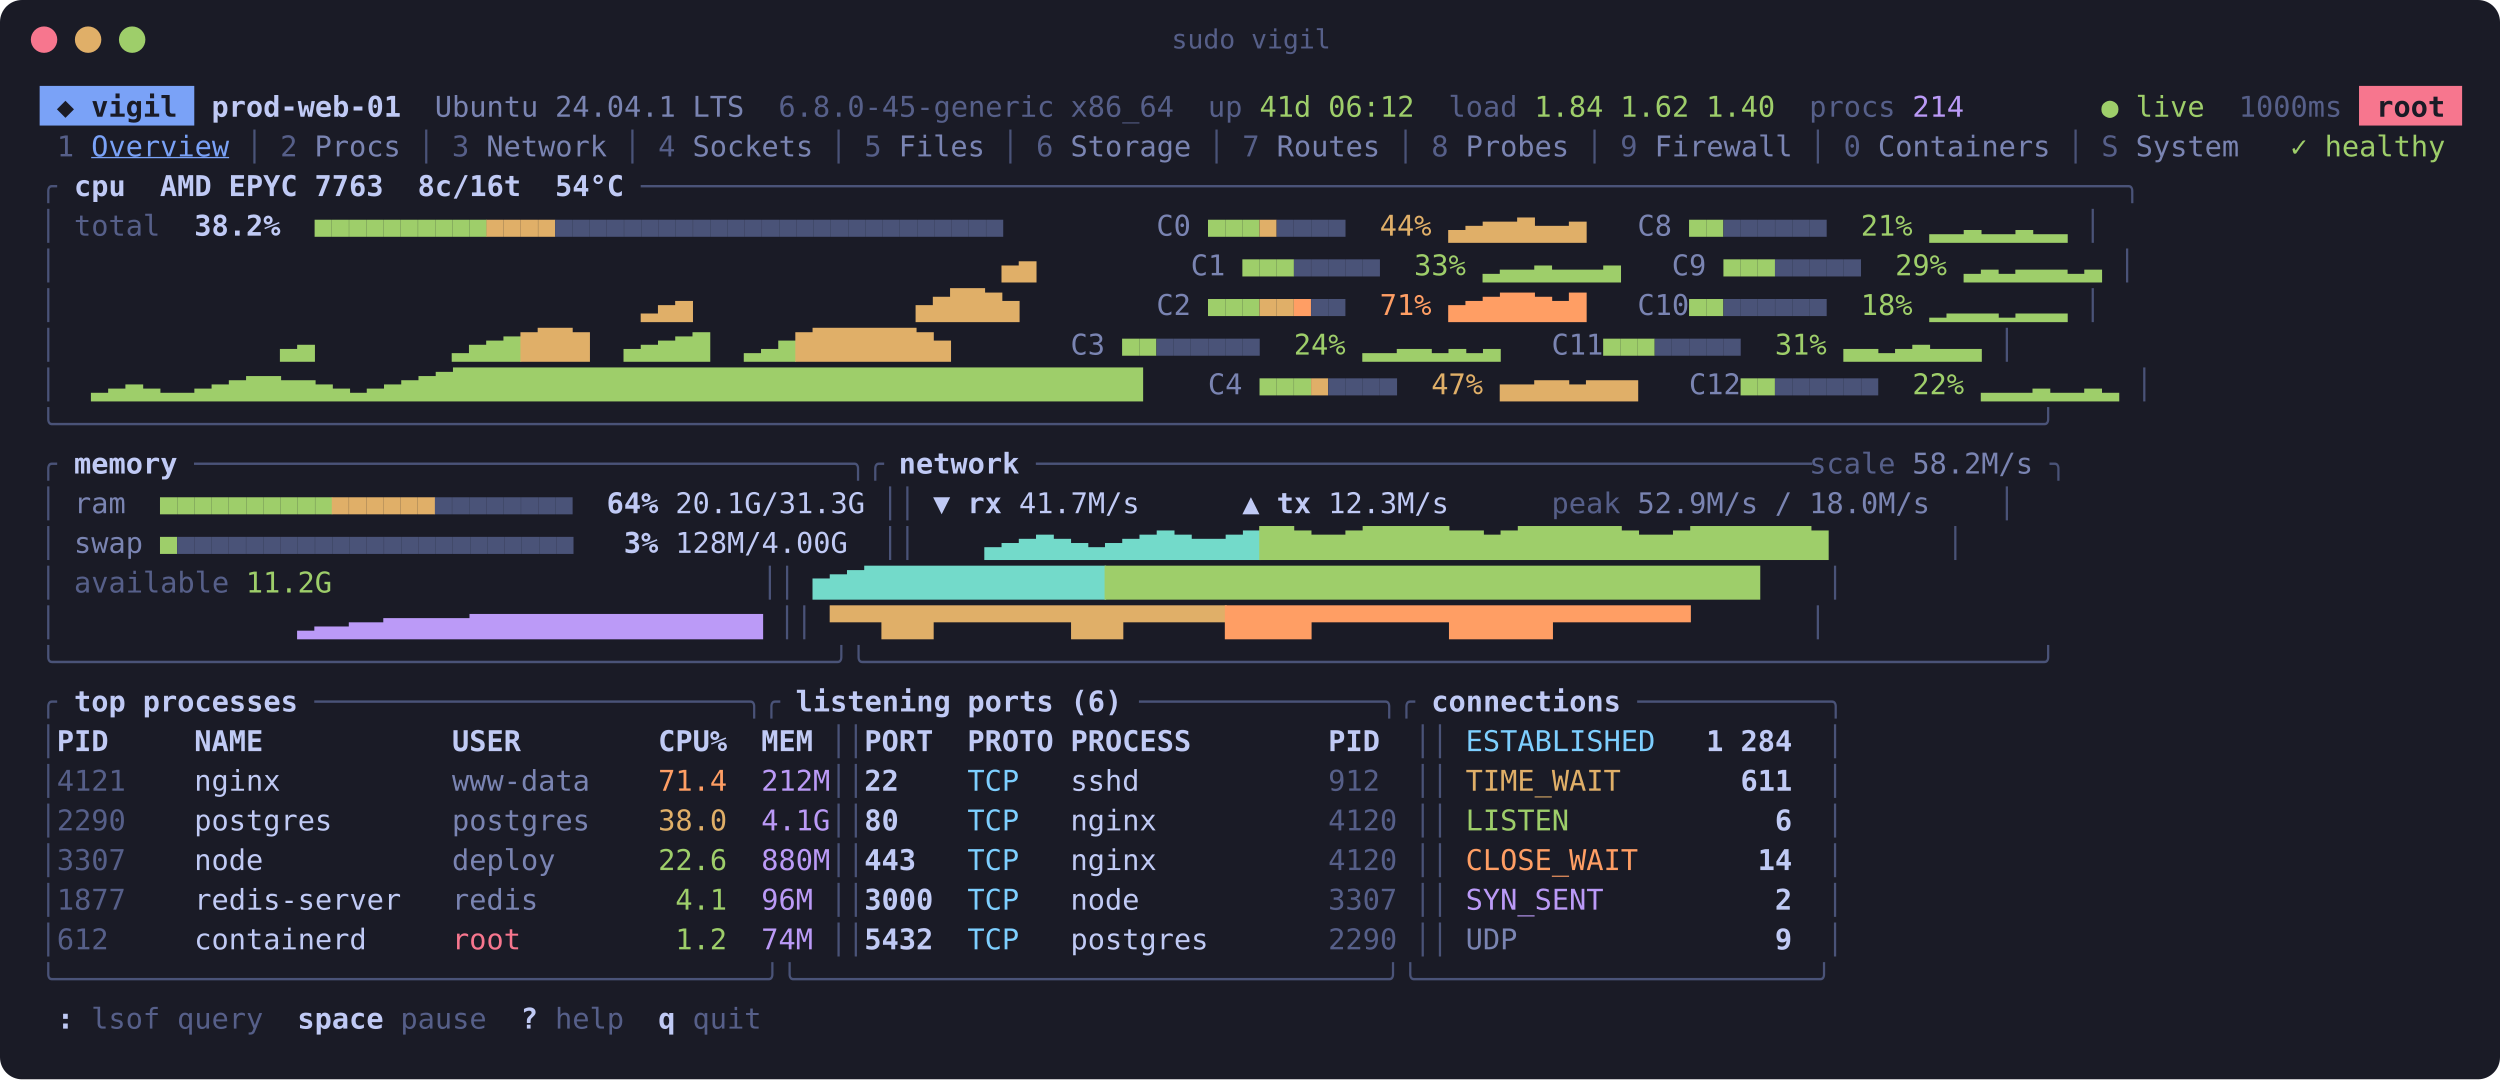
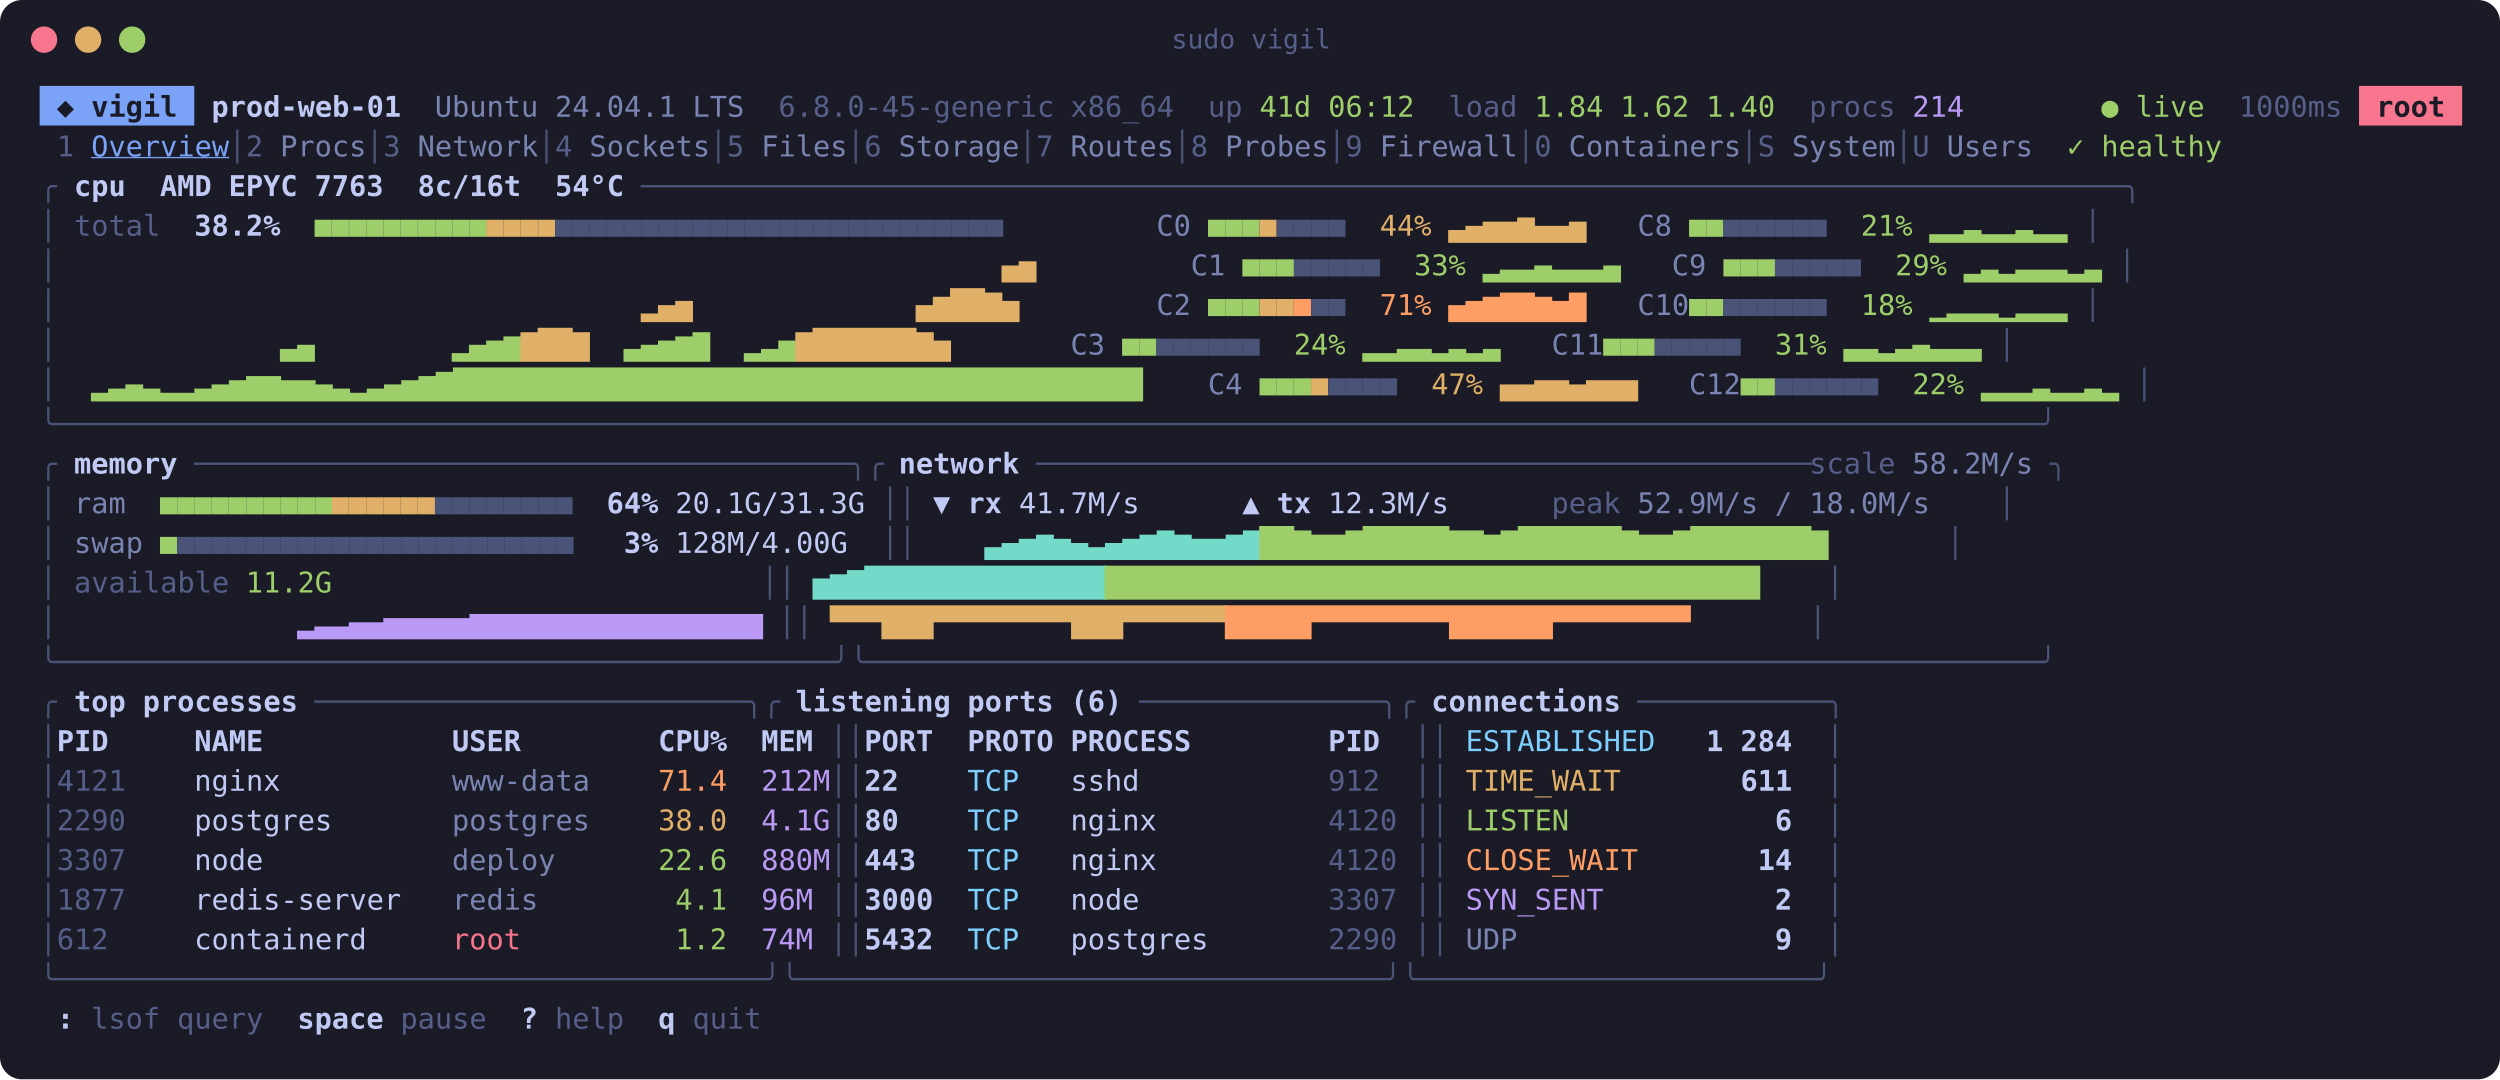
<svg xmlns="http://www.w3.org/2000/svg" width="1135" height="490" viewBox="0 0 1135 490" role="img" aria-label="sudo vigil">
  <rect width="1135" height="490" rx="10" fill="#1a1b26" />
  <circle cx="20" cy="18" r="6" fill="#f7768e" />
  <circle cx="40" cy="18" r="6" fill="#e0af68" />
  <circle cx="60" cy="18" r="6" fill="#9ece6a" />
  <text x="568" y="22" fill="#565f89" font-family="ui-monospace,Menlo,Consolas,monospace" font-size="12" text-anchor="middle">sudo vigil</text>
  <g font-family="ui-monospace,SFMono-Regular,Menlo,Consolas,DejaVu Sans Mono,monospace" font-size="13" xml:space="preserve">
    <rect x="18.0" y="39" width="70.2" height="18" fill="#7aa2f7" />
    <text x="25.8" y="53" fill="#1a1b26" textLength="7.8" lengthAdjust="spacingAndGlyphs" font-weight="700">◆</text>
    <text x="41.4" y="53" fill="#1a1b26" textLength="39.0" lengthAdjust="spacingAndGlyphs" font-weight="700">vigil</text>
    <text x="96.0" y="53" fill="#c0caf5" textLength="85.8" lengthAdjust="spacingAndGlyphs" font-weight="700">prod-web-01</text>
    <text x="197.4" y="53" fill="#7a84b2" textLength="46.8" lengthAdjust="spacingAndGlyphs">Ubuntu</text>
    <text x="252.0" y="53" fill="#7a84b2" textLength="54.6" lengthAdjust="spacingAndGlyphs">24.04.1</text>
    <text x="314.4" y="53" fill="#7a84b2" textLength="23.4" lengthAdjust="spacingAndGlyphs">LTS</text>
    <text x="353.4" y="53" fill="#565f89" textLength="124.8" lengthAdjust="spacingAndGlyphs">6.8.0-45-generic</text>
    <text x="486.0" y="53" fill="#565f89" textLength="46.8" lengthAdjust="spacingAndGlyphs">x86_64</text>
    <text x="548.4" y="53" fill="#565f89" textLength="15.6" lengthAdjust="spacingAndGlyphs">up</text>
    <text x="571.8" y="53" fill="#9ece6a" textLength="23.4" lengthAdjust="spacingAndGlyphs">41d</text>
    <text x="603.0" y="53" fill="#9ece6a" textLength="39.0" lengthAdjust="spacingAndGlyphs">06:12</text>
    <text x="657.6" y="53" fill="#565f89" textLength="31.2" lengthAdjust="spacingAndGlyphs">load</text>
    <text x="696.6" y="53" fill="#9ece6a" textLength="31.2" lengthAdjust="spacingAndGlyphs">1.84</text>
    <text x="735.6" y="53" fill="#9ece6a" textLength="31.2" lengthAdjust="spacingAndGlyphs">1.62</text>
    <text x="774.6" y="53" fill="#9ece6a" textLength="31.2" lengthAdjust="spacingAndGlyphs">1.40</text>
    <text x="821.4" y="53" fill="#565f89" textLength="39.0" lengthAdjust="spacingAndGlyphs">procs</text>
    <text x="868.2" y="53" fill="#bb9af7" textLength="23.4" lengthAdjust="spacingAndGlyphs">214</text>
    <text x="954.0" y="53" fill="#9ece6a" textLength="7.8" lengthAdjust="spacingAndGlyphs">●</text>
    <text x="969.6" y="53" fill="#9ece6a" textLength="31.2" lengthAdjust="spacingAndGlyphs">live</text>
    <text x="1016.4" y="53" fill="#565f89" textLength="46.8" lengthAdjust="spacingAndGlyphs">1000ms</text>
    <rect x="1071.0" y="39" width="46.8" height="18" fill="#f7768e" />
    <text x="1078.8" y="53" fill="#1a1b26" textLength="31.2" lengthAdjust="spacingAndGlyphs" font-weight="700">root</text>
    <text x="25.8" y="71" fill="#565f89" textLength="7.8" lengthAdjust="spacingAndGlyphs">1</text>
    <text x="41.4" y="71" fill="#7aa2f7" textLength="62.4" lengthAdjust="spacingAndGlyphs" text-decoration="underline">Overview</text>
-     <text x="111.6" y="71" fill="#4a5378" textLength="7.8" lengthAdjust="spacingAndGlyphs">│</text>
-     <text x="127.2" y="71" fill="#565f89" textLength="7.8" lengthAdjust="spacingAndGlyphs">2</text>
-     <text x="142.8" y="71" fill="#7a84b2" textLength="39.0" lengthAdjust="spacingAndGlyphs">Procs</text>
-     <text x="189.6" y="71" fill="#4a5378" textLength="7.8" lengthAdjust="spacingAndGlyphs">│</text>
-     <text x="205.2" y="71" fill="#565f89" textLength="7.8" lengthAdjust="spacingAndGlyphs">3</text>
-     <text x="220.8" y="71" fill="#7a84b2" textLength="54.6" lengthAdjust="spacingAndGlyphs">Network</text>
-     <text x="283.2" y="71" fill="#4a5378" textLength="7.8" lengthAdjust="spacingAndGlyphs">│</text>
-     <text x="298.8" y="71" fill="#565f89" textLength="7.8" lengthAdjust="spacingAndGlyphs">4</text>
-     <text x="314.4" y="71" fill="#7a84b2" textLength="54.6" lengthAdjust="spacingAndGlyphs">Sockets</text>
-     <text x="376.8" y="71" fill="#4a5378" textLength="7.8" lengthAdjust="spacingAndGlyphs">│</text>
-     <text x="392.4" y="71" fill="#565f89" textLength="7.8" lengthAdjust="spacingAndGlyphs">5</text>
-     <text x="408.0" y="71" fill="#7a84b2" textLength="39.0" lengthAdjust="spacingAndGlyphs">Files</text>
-     <text x="454.8" y="71" fill="#4a5378" textLength="7.8" lengthAdjust="spacingAndGlyphs">│</text>
-     <text x="470.4" y="71" fill="#565f89" textLength="7.8" lengthAdjust="spacingAndGlyphs">6</text>
-     <text x="486.0" y="71" fill="#7a84b2" textLength="54.6" lengthAdjust="spacingAndGlyphs">Storage</text>
-     <text x="548.4" y="71" fill="#4a5378" textLength="7.8" lengthAdjust="spacingAndGlyphs">│</text>
-     <text x="564.0" y="71" fill="#565f89" textLength="7.8" lengthAdjust="spacingAndGlyphs">7</text>
-     <text x="579.6" y="71" fill="#7a84b2" textLength="46.8" lengthAdjust="spacingAndGlyphs">Routes</text>
-     <text x="634.2" y="71" fill="#4a5378" textLength="7.8" lengthAdjust="spacingAndGlyphs">│</text>
-     <text x="649.8" y="71" fill="#565f89" textLength="7.8" lengthAdjust="spacingAndGlyphs">8</text>
-     <text x="665.4" y="71" fill="#7a84b2" textLength="46.8" lengthAdjust="spacingAndGlyphs">Probes</text>
-     <text x="720.0" y="71" fill="#4a5378" textLength="7.8" lengthAdjust="spacingAndGlyphs">│</text>
-     <text x="735.6" y="71" fill="#565f89" textLength="7.8" lengthAdjust="spacingAndGlyphs">9</text>
-     <text x="751.2" y="71" fill="#7a84b2" textLength="62.4" lengthAdjust="spacingAndGlyphs">Firewall</text>
-     <text x="821.4" y="71" fill="#4a5378" textLength="7.8" lengthAdjust="spacingAndGlyphs">│</text>
-     <text x="837.0" y="71" fill="#565f89" textLength="7.8" lengthAdjust="spacingAndGlyphs">0</text>
-     <text x="852.6" y="71" fill="#7a84b2" textLength="78.0" lengthAdjust="spacingAndGlyphs">Containers</text>
-     <text x="938.4" y="71" fill="#4a5378" textLength="7.8" lengthAdjust="spacingAndGlyphs">│</text>
-     <text x="954.0" y="71" fill="#565f89" textLength="7.8" lengthAdjust="spacingAndGlyphs">S</text>
-     <text x="969.6" y="71" fill="#7a84b2" textLength="46.8" lengthAdjust="spacingAndGlyphs">System</text>
-     <text x="1039.8" y="71" fill="#9ece6a" textLength="7.8" lengthAdjust="spacingAndGlyphs">✓</text>
-     <text x="1055.4" y="71" fill="#9ece6a" textLength="54.6" lengthAdjust="spacingAndGlyphs">healthy</text>
+     <text x="103.8" y="71" fill="#4a5378" textLength="7.8" lengthAdjust="spacingAndGlyphs">│</text>
+     <text x="111.6" y="71" fill="#565f89" textLength="7.8" lengthAdjust="spacingAndGlyphs">2</text>
+     <text x="127.2" y="71" fill="#7a84b2" textLength="39.0" lengthAdjust="spacingAndGlyphs">Procs</text>
+     <text x="166.2" y="71" fill="#4a5378" textLength="7.8" lengthAdjust="spacingAndGlyphs">│</text>
+     <text x="174.0" y="71" fill="#565f89" textLength="7.8" lengthAdjust="spacingAndGlyphs">3</text>
+     <text x="189.6" y="71" fill="#7a84b2" textLength="54.6" lengthAdjust="spacingAndGlyphs">Network</text>
+     <text x="244.2" y="71" fill="#4a5378" textLength="7.8" lengthAdjust="spacingAndGlyphs">│</text>
+     <text x="252.0" y="71" fill="#565f89" textLength="7.8" lengthAdjust="spacingAndGlyphs">4</text>
+     <text x="267.6" y="71" fill="#7a84b2" textLength="54.6" lengthAdjust="spacingAndGlyphs">Sockets</text>
+     <text x="322.2" y="71" fill="#4a5378" textLength="7.8" lengthAdjust="spacingAndGlyphs">│</text>
+     <text x="330.0" y="71" fill="#565f89" textLength="7.8" lengthAdjust="spacingAndGlyphs">5</text>
+     <text x="345.6" y="71" fill="#7a84b2" textLength="39.0" lengthAdjust="spacingAndGlyphs">Files</text>
+     <text x="384.6" y="71" fill="#4a5378" textLength="7.8" lengthAdjust="spacingAndGlyphs">│</text>
+     <text x="392.4" y="71" fill="#565f89" textLength="7.8" lengthAdjust="spacingAndGlyphs">6</text>
+     <text x="408.0" y="71" fill="#7a84b2" textLength="54.6" lengthAdjust="spacingAndGlyphs">Storage</text>
+     <text x="462.6" y="71" fill="#4a5378" textLength="7.8" lengthAdjust="spacingAndGlyphs">│</text>
+     <text x="470.4" y="71" fill="#565f89" textLength="7.8" lengthAdjust="spacingAndGlyphs">7</text>
+     <text x="486.0" y="71" fill="#7a84b2" textLength="46.8" lengthAdjust="spacingAndGlyphs">Routes</text>
+     <text x="532.8" y="71" fill="#4a5378" textLength="7.8" lengthAdjust="spacingAndGlyphs">│</text>
+     <text x="540.6" y="71" fill="#565f89" textLength="7.8" lengthAdjust="spacingAndGlyphs">8</text>
+     <text x="556.2" y="71" fill="#7a84b2" textLength="46.8" lengthAdjust="spacingAndGlyphs">Probes</text>
+     <text x="603.0" y="71" fill="#4a5378" textLength="7.8" lengthAdjust="spacingAndGlyphs">│</text>
+     <text x="610.8" y="71" fill="#565f89" textLength="7.8" lengthAdjust="spacingAndGlyphs">9</text>
+     <text x="626.4" y="71" fill="#7a84b2" textLength="62.4" lengthAdjust="spacingAndGlyphs">Firewall</text>
+     <text x="688.8" y="71" fill="#4a5378" textLength="7.8" lengthAdjust="spacingAndGlyphs">│</text>
+     <text x="696.6" y="71" fill="#565f89" textLength="7.8" lengthAdjust="spacingAndGlyphs">0</text>
+     <text x="712.2" y="71" fill="#7a84b2" textLength="78.0" lengthAdjust="spacingAndGlyphs">Containers</text>
+     <text x="790.2" y="71" fill="#4a5378" textLength="7.8" lengthAdjust="spacingAndGlyphs">│</text>
+     <text x="798.0" y="71" fill="#565f89" textLength="7.8" lengthAdjust="spacingAndGlyphs">S</text>
+     <text x="813.6" y="71" fill="#7a84b2" textLength="46.8" lengthAdjust="spacingAndGlyphs">System</text>
+     <text x="860.4" y="71" fill="#4a5378" textLength="7.8" lengthAdjust="spacingAndGlyphs">│</text>
+     <text x="868.2" y="71" fill="#565f89" textLength="7.8" lengthAdjust="spacingAndGlyphs">U</text>
+     <text x="883.8" y="71" fill="#7a84b2" textLength="39.0" lengthAdjust="spacingAndGlyphs">Users</text>
+     <text x="938.4" y="71" fill="#9ece6a" textLength="7.8" lengthAdjust="spacingAndGlyphs">✓</text>
+     <text x="954.0" y="71" fill="#9ece6a" textLength="54.6" lengthAdjust="spacingAndGlyphs">healthy</text>
    <text x="18.0" y="89" fill="#4a5378" textLength="7.8" lengthAdjust="spacingAndGlyphs">╭</text>
    <text x="33.6" y="89" fill="#c0caf5" textLength="23.4" lengthAdjust="spacingAndGlyphs" font-weight="700">cpu</text>
    <text x="72.6" y="89" fill="#c0caf5" textLength="23.4" lengthAdjust="spacingAndGlyphs" font-weight="700">AMD</text>
    <text x="103.8" y="89" fill="#c0caf5" textLength="31.2" lengthAdjust="spacingAndGlyphs" font-weight="700">EPYC</text>
    <text x="142.8" y="89" fill="#c0caf5" textLength="31.2" lengthAdjust="spacingAndGlyphs" font-weight="700">7763</text>
    <text x="189.6" y="89" fill="#c0caf5" textLength="46.8" lengthAdjust="spacingAndGlyphs" font-weight="700">8c/16t</text>
    <text x="252.0" y="89" fill="#c0caf5" textLength="31.2" lengthAdjust="spacingAndGlyphs" font-weight="700">54°C</text>
    <text x="291.0" y="89" fill="#4a5378" textLength="678.6" lengthAdjust="spacingAndGlyphs">──────────────────────────────────────────────────────────────────────────────────────╮</text>
    <text x="18.0" y="107" fill="#4a5378" textLength="7.8" lengthAdjust="spacingAndGlyphs">│</text>
    <text x="33.6" y="107" fill="#565f89" textLength="39.0" lengthAdjust="spacingAndGlyphs">total</text>
    <text x="88.2" y="107" fill="#c0caf5" textLength="39.0" lengthAdjust="spacingAndGlyphs" font-weight="700">38.2%</text>
    <text x="142.8" y="107" fill="#9ece6a" textLength="78.0" lengthAdjust="spacingAndGlyphs">■■■■■■■■■■</text>
    <text x="220.8" y="107" fill="#e0af68" textLength="31.2" lengthAdjust="spacingAndGlyphs">■■■■</text>
    <text x="252.0" y="107" fill="#4a5378" textLength="202.8" lengthAdjust="spacingAndGlyphs">■■■■■■■■■■■■■■■■■■■■■■■■■■</text>
    <text x="525.0" y="107" fill="#7a84b2" textLength="15.6" lengthAdjust="spacingAndGlyphs">C0</text>
    <text x="548.4" y="107" fill="#9ece6a" textLength="23.4" lengthAdjust="spacingAndGlyphs">■■■</text>
    <text x="571.8" y="107" fill="#e0af68" textLength="7.8" lengthAdjust="spacingAndGlyphs">■</text>
    <text x="579.6" y="107" fill="#4a5378" textLength="31.2" lengthAdjust="spacingAndGlyphs">■■■■</text>
    <text x="626.4" y="107" fill="#e0af68" textLength="23.4" lengthAdjust="spacingAndGlyphs">44%</text>
    <text x="657.6" y="107" fill="#e0af68" textLength="62.4" lengthAdjust="spacingAndGlyphs">▃▄▅▅▆▄▄▅</text>
    <text x="743.4" y="107" fill="#7a84b2" textLength="15.6" lengthAdjust="spacingAndGlyphs">C8</text>
    <text x="766.8" y="107" fill="#9ece6a" textLength="15.6" lengthAdjust="spacingAndGlyphs">■■</text>
    <text x="782.4" y="107" fill="#4a5378" textLength="46.8" lengthAdjust="spacingAndGlyphs">■■■■■■</text>
    <text x="844.8" y="107" fill="#9ece6a" textLength="23.4" lengthAdjust="spacingAndGlyphs">21%</text>
    <text x="876.0" y="107" fill="#9ece6a" textLength="62.4" lengthAdjust="spacingAndGlyphs">▂▂▃▂▂▃▂▂</text>
    <text x="946.2" y="107" fill="#4a5378" textLength="7.8" lengthAdjust="spacingAndGlyphs">│</text>
    <text x="18.0" y="125" fill="#4a5378" textLength="7.8" lengthAdjust="spacingAndGlyphs">│</text>
    <text x="454.8" y="125" fill="#e0af68" textLength="15.6" lengthAdjust="spacingAndGlyphs">▄▅</text>
    <text x="540.6" y="125" fill="#7a84b2" textLength="15.6" lengthAdjust="spacingAndGlyphs">C1</text>
    <text x="564.0" y="125" fill="#9ece6a" textLength="23.4" lengthAdjust="spacingAndGlyphs">■■■</text>
    <text x="587.4" y="125" fill="#4a5378" textLength="39.0" lengthAdjust="spacingAndGlyphs">■■■■■</text>
    <text x="642.0" y="125" fill="#9ece6a" textLength="23.4" lengthAdjust="spacingAndGlyphs">33%</text>
    <text x="673.2" y="125" fill="#9ece6a" textLength="62.4" lengthAdjust="spacingAndGlyphs">▂▃▃▄▃▃▃▄</text>
    <text x="759.0" y="125" fill="#7a84b2" textLength="15.6" lengthAdjust="spacingAndGlyphs">C9</text>
    <text x="782.4" y="125" fill="#9ece6a" textLength="23.4" lengthAdjust="spacingAndGlyphs">■■■</text>
    <text x="805.8" y="125" fill="#4a5378" textLength="39.0" lengthAdjust="spacingAndGlyphs">■■■■■</text>
    <text x="860.4" y="125" fill="#9ece6a" textLength="23.4" lengthAdjust="spacingAndGlyphs">29%</text>
    <text x="891.6" y="125" fill="#9ece6a" textLength="62.4" lengthAdjust="spacingAndGlyphs">▂▃▂▃▃▃▂▃</text>
    <text x="961.8" y="125" fill="#4a5378" textLength="7.8" lengthAdjust="spacingAndGlyphs">│</text>
    <text x="18.0" y="143" fill="#4a5378" textLength="7.8" lengthAdjust="spacingAndGlyphs">│</text>
    <text x="291.0" y="143" fill="#e0af68" textLength="23.4" lengthAdjust="spacingAndGlyphs">▂▄▅</text>
    <text x="415.8" y="143" fill="#e0af68" textLength="46.8" lengthAdjust="spacingAndGlyphs">▄▆██▇▅</text>
    <text x="525.0" y="143" fill="#7a84b2" textLength="15.6" lengthAdjust="spacingAndGlyphs">C2</text>
    <text x="548.4" y="143" fill="#9ece6a" textLength="23.4" lengthAdjust="spacingAndGlyphs">■■■</text>
    <text x="571.8" y="143" fill="#e0af68" textLength="15.6" lengthAdjust="spacingAndGlyphs">■■</text>
    <text x="587.4" y="143" fill="#ff9e64" textLength="7.8" lengthAdjust="spacingAndGlyphs">■</text>
    <text x="595.2" y="143" fill="#4a5378" textLength="15.6" lengthAdjust="spacingAndGlyphs">■■</text>
    <text x="626.4" y="143" fill="#ff9e64" textLength="23.4" lengthAdjust="spacingAndGlyphs">71%</text>
    <text x="657.6" y="143" fill="#ff9e64" textLength="62.4" lengthAdjust="spacingAndGlyphs">▄▅▆▇▇▆▅▇</text>
    <text x="743.4" y="143" fill="#7a84b2" textLength="23.4" lengthAdjust="spacingAndGlyphs">C10</text>
    <text x="766.8" y="143" fill="#9ece6a" textLength="15.6" lengthAdjust="spacingAndGlyphs">■■</text>
    <text x="782.4" y="143" fill="#4a5378" textLength="46.8" lengthAdjust="spacingAndGlyphs">■■■■■■</text>
    <text x="844.8" y="143" fill="#9ece6a" textLength="23.4" lengthAdjust="spacingAndGlyphs">18%</text>
    <text x="876.0" y="143" fill="#9ece6a" textLength="62.4" lengthAdjust="spacingAndGlyphs">▁▂▂▂▁▂▂▂</text>
    <text x="946.2" y="143" fill="#4a5378" textLength="7.8" lengthAdjust="spacingAndGlyphs">│</text>
    <text x="18.0" y="161" fill="#4a5378" textLength="7.8" lengthAdjust="spacingAndGlyphs">│</text>
    <text x="127.2" y="161" fill="#9ece6a" textLength="15.6" lengthAdjust="spacingAndGlyphs">▃▄</text>
    <text x="205.2" y="161" fill="#9ece6a" textLength="31.2" lengthAdjust="spacingAndGlyphs">▂▄▅▆</text>
    <text x="236.4" y="161" fill="#e0af68" textLength="31.2" lengthAdjust="spacingAndGlyphs">▇██▇</text>
    <text x="283.2" y="161" fill="#9ece6a" textLength="39.0" lengthAdjust="spacingAndGlyphs">▃▄▅▆▇</text>
    <text x="337.8" y="161" fill="#9ece6a" textLength="23.4" lengthAdjust="spacingAndGlyphs">▂▃▅</text>
    <text x="361.2" y="161" fill="#e0af68" textLength="70.2" lengthAdjust="spacingAndGlyphs">▇██████▇▅</text>
    <text x="486.0" y="161" fill="#7a84b2" textLength="15.6" lengthAdjust="spacingAndGlyphs">C3</text>
    <text x="509.4" y="161" fill="#9ece6a" textLength="15.6" lengthAdjust="spacingAndGlyphs">■■</text>
    <text x="525.0" y="161" fill="#4a5378" textLength="46.8" lengthAdjust="spacingAndGlyphs">■■■■■■</text>
    <text x="587.4" y="161" fill="#9ece6a" textLength="23.4" lengthAdjust="spacingAndGlyphs">24%</text>
    <text x="618.6" y="161" fill="#9ece6a" textLength="62.4" lengthAdjust="spacingAndGlyphs">▂▂▃▃▂▃▂▃</text>
    <text x="704.4" y="161" fill="#7a84b2" textLength="23.4" lengthAdjust="spacingAndGlyphs">C11</text>
    <text x="727.8" y="161" fill="#9ece6a" textLength="23.4" lengthAdjust="spacingAndGlyphs">■■■</text>
    <text x="751.2" y="161" fill="#4a5378" textLength="39.0" lengthAdjust="spacingAndGlyphs">■■■■■</text>
    <text x="805.8" y="161" fill="#9ece6a" textLength="23.4" lengthAdjust="spacingAndGlyphs">31%</text>
    <text x="837.0" y="161" fill="#9ece6a" textLength="62.4" lengthAdjust="spacingAndGlyphs">▃▃▂▃▄▃▃▃</text>
    <text x="907.2" y="161" fill="#4a5378" textLength="7.8" lengthAdjust="spacingAndGlyphs">│</text>
    <text x="18.0" y="179" fill="#4a5378" textLength="7.8" lengthAdjust="spacingAndGlyphs">│</text>
    <text x="41.4" y="179" fill="#9ece6a" textLength="475.8" lengthAdjust="spacingAndGlyphs">▂▃▄▃▂▂▃▄▅▆▆▅▅▄▃▂▃▄▅▆▇████████████████████████████████████████</text>
    <text x="548.4" y="179" fill="#7a84b2" textLength="15.6" lengthAdjust="spacingAndGlyphs">C4</text>
    <text x="571.8" y="179" fill="#9ece6a" textLength="23.4" lengthAdjust="spacingAndGlyphs">■■■</text>
    <text x="595.2" y="179" fill="#e0af68" textLength="7.8" lengthAdjust="spacingAndGlyphs">■</text>
    <text x="603.0" y="179" fill="#4a5378" textLength="31.2" lengthAdjust="spacingAndGlyphs">■■■■</text>
    <text x="649.8" y="179" fill="#e0af68" textLength="23.4" lengthAdjust="spacingAndGlyphs">47%</text>
    <text x="681.0" y="179" fill="#e0af68" textLength="62.4" lengthAdjust="spacingAndGlyphs">▄▄▅▅▄▅▅▅</text>
    <text x="766.8" y="179" fill="#7a84b2" textLength="23.4" lengthAdjust="spacingAndGlyphs">C12</text>
    <text x="790.2" y="179" fill="#9ece6a" textLength="15.6" lengthAdjust="spacingAndGlyphs">■■</text>
    <text x="805.8" y="179" fill="#4a5378" textLength="46.8" lengthAdjust="spacingAndGlyphs">■■■■■■</text>
    <text x="868.2" y="179" fill="#9ece6a" textLength="23.4" lengthAdjust="spacingAndGlyphs">22%</text>
    <text x="899.4" y="179" fill="#9ece6a" textLength="62.4" lengthAdjust="spacingAndGlyphs">▂▂▂▃▂▂▃▂</text>
    <text x="969.6" y="179" fill="#4a5378" textLength="7.8" lengthAdjust="spacingAndGlyphs">│</text>
    <text x="18.0" y="197" fill="#4a5378" textLength="912.6" lengthAdjust="spacingAndGlyphs">╰───────────────────────────────────────────────────────────────────────────────────────────────────────────────────╯</text>
    <text x="18.0" y="215" fill="#4a5378" textLength="7.8" lengthAdjust="spacingAndGlyphs">╭</text>
    <text x="33.6" y="215" fill="#c0caf5" textLength="46.8" lengthAdjust="spacingAndGlyphs" font-weight="700">memory</text>
    <text x="88.2" y="215" fill="#4a5378" textLength="312.0" lengthAdjust="spacingAndGlyphs">──────────────────────────────────────╮╭</text>
    <text x="408.0" y="215" fill="#c0caf5" textLength="54.6" lengthAdjust="spacingAndGlyphs" font-weight="700">network</text>
    <text x="470.4" y="215" fill="#4a5378" textLength="351.0" lengthAdjust="spacingAndGlyphs">─────────────────────────────────────────────</text>
    <text x="821.4" y="215" fill="#565f89" textLength="39.0" lengthAdjust="spacingAndGlyphs">scale</text>
    <text x="868.2" y="215" fill="#7a84b2" textLength="54.6" lengthAdjust="spacingAndGlyphs">58.2M/s</text>
    <text x="930.6" y="215" fill="#4a5378" textLength="7.8" lengthAdjust="spacingAndGlyphs">╮</text>
    <text x="18.0" y="233" fill="#4a5378" textLength="7.8" lengthAdjust="spacingAndGlyphs">│</text>
    <text x="33.6" y="233" fill="#7a84b2" textLength="23.4" lengthAdjust="spacingAndGlyphs">ram</text>
    <text x="72.6" y="233" fill="#9ece6a" textLength="78.0" lengthAdjust="spacingAndGlyphs">■■■■■■■■■■</text>
    <text x="150.6" y="233" fill="#e0af68" textLength="46.8" lengthAdjust="spacingAndGlyphs">■■■■■■</text>
    <text x="197.4" y="233" fill="#4a5378" textLength="62.4" lengthAdjust="spacingAndGlyphs">■■■■■■■■</text>
    <text x="275.4" y="233" fill="#c0caf5" textLength="23.4" lengthAdjust="spacingAndGlyphs" font-weight="700">64%</text>
    <text x="306.6" y="233" fill="#c0caf5" textLength="85.8" lengthAdjust="spacingAndGlyphs">20.1G/31.3G</text>
    <text x="400.2" y="233" fill="#4a5378" textLength="15.6" lengthAdjust="spacingAndGlyphs">││</text>
    <text x="423.6" y="233" fill="#c0caf5" textLength="7.8" lengthAdjust="spacingAndGlyphs" font-weight="700">▼</text>
    <text x="439.2" y="233" fill="#c0caf5" textLength="15.6" lengthAdjust="spacingAndGlyphs" font-weight="700">rx</text>
    <text x="462.6" y="233" fill="#c0caf5" textLength="54.6" lengthAdjust="spacingAndGlyphs">41.7M/s</text>
    <text x="564.0" y="233" fill="#c0caf5" textLength="7.8" lengthAdjust="spacingAndGlyphs" font-weight="700">▲</text>
    <text x="579.6" y="233" fill="#c0caf5" textLength="15.6" lengthAdjust="spacingAndGlyphs" font-weight="700">tx</text>
    <text x="603.0" y="233" fill="#c0caf5" textLength="54.6" lengthAdjust="spacingAndGlyphs">12.3M/s</text>
    <text x="704.4" y="233" fill="#565f89" textLength="31.2" lengthAdjust="spacingAndGlyphs">peak</text>
    <text x="743.4" y="233" fill="#7a84b2" textLength="54.6" lengthAdjust="spacingAndGlyphs">52.9M/s</text>
    <text x="805.8" y="233" fill="#7a84b2" textLength="7.8" lengthAdjust="spacingAndGlyphs">/</text>
    <text x="821.4" y="233" fill="#7a84b2" textLength="54.6" lengthAdjust="spacingAndGlyphs">18.0M/s</text>
    <text x="907.2" y="233" fill="#4a5378" textLength="7.8" lengthAdjust="spacingAndGlyphs">│</text>
    <text x="18.0" y="251" fill="#4a5378" textLength="7.8" lengthAdjust="spacingAndGlyphs">│</text>
    <text x="33.6" y="251" fill="#7a84b2" textLength="31.2" lengthAdjust="spacingAndGlyphs">swap</text>
    <text x="72.6" y="251" fill="#9ece6a" textLength="7.8" lengthAdjust="spacingAndGlyphs">■</text>
    <text x="80.4" y="251" fill="#4a5378" textLength="179.4" lengthAdjust="spacingAndGlyphs">■■■■■■■■■■■■■■■■■■■■■■■</text>
    <text x="283.2" y="251" fill="#c0caf5" textLength="15.6" lengthAdjust="spacingAndGlyphs" font-weight="700">3%</text>
    <text x="306.6" y="251" fill="#c0caf5" textLength="78.0" lengthAdjust="spacingAndGlyphs">128M/4.00G</text>
    <text x="400.2" y="251" fill="#4a5378" textLength="15.6" lengthAdjust="spacingAndGlyphs">││</text>
    <text x="447.0" y="251" fill="#73daca" textLength="124.8" lengthAdjust="spacingAndGlyphs">▃▄▅▆▅▄▃▄▅▆▇▆▅▅▆▇</text>
    <text x="571.8" y="251" fill="#9ece6a" textLength="257.4" lengthAdjust="spacingAndGlyphs">██▇▆▆▇█████▇▇▆▇██████▇▆▆▇███████▇</text>
    <text x="883.8" y="251" fill="#4a5378" textLength="7.8" lengthAdjust="spacingAndGlyphs">│</text>
    <text x="18.0" y="269" fill="#4a5378" textLength="7.8" lengthAdjust="spacingAndGlyphs">│</text>
    <text x="33.6" y="269" fill="#565f89" textLength="70.2" lengthAdjust="spacingAndGlyphs">available</text>
    <text x="111.6" y="269" fill="#9ece6a" textLength="39.0" lengthAdjust="spacingAndGlyphs">11.2G</text>
    <text x="345.6" y="269" fill="#4a5378" textLength="15.6" lengthAdjust="spacingAndGlyphs">││</text>
    <text x="369.0" y="269" fill="#73daca" textLength="132.6" lengthAdjust="spacingAndGlyphs">▅▆▇██████████████</text>
    <text x="501.6" y="269" fill="#9ece6a" textLength="296.4" lengthAdjust="spacingAndGlyphs">██████████████████████████████████████</text>
    <text x="829.2" y="269" fill="#4a5378" textLength="7.8" lengthAdjust="spacingAndGlyphs">│</text>
    <text x="18.0" y="287" fill="#4a5378" textLength="7.8" lengthAdjust="spacingAndGlyphs">│</text>
    <text x="135.0" y="287" fill="#bb9af7" textLength="210.6" lengthAdjust="spacingAndGlyphs">▂▃▃▄▄▅▅▅▅▅▆▆▆▆▆▆▆▆▆▆▆▆▆▆▆▆▆</text>
    <text x="353.4" y="287" fill="#4a5378" textLength="15.6" lengthAdjust="spacingAndGlyphs">││</text>
    <text x="376.8" y="287" fill="#e0af68" textLength="179.4" lengthAdjust="spacingAndGlyphs">▀▀▀███▀▀▀▀▀▀▀▀███▀▀▀▀▀▀</text>
    <text x="556.2" y="287" fill="#ff9e64" textLength="210.6" lengthAdjust="spacingAndGlyphs">█████▀▀▀▀▀▀▀▀██████▀▀▀▀▀▀▀▀</text>
    <text x="821.4" y="287" fill="#4a5378" textLength="7.8" lengthAdjust="spacingAndGlyphs">│</text>
    <text x="18.0" y="305" fill="#4a5378" textLength="912.6" lengthAdjust="spacingAndGlyphs">╰─────────────────────────────────────────────╯╰────────────────────────────────────────────────────────────────────╯</text>
    <text x="18.0" y="323" fill="#4a5378" textLength="7.8" lengthAdjust="spacingAndGlyphs">╭</text>
    <text x="33.6" y="323" fill="#c0caf5" textLength="23.4" lengthAdjust="spacingAndGlyphs" font-weight="700">top</text>
    <text x="64.8" y="323" fill="#c0caf5" textLength="70.2" lengthAdjust="spacingAndGlyphs" font-weight="700">processes</text>
    <text x="142.8" y="323" fill="#4a5378" textLength="210.6" lengthAdjust="spacingAndGlyphs">─────────────────────────╮╭</text>
    <text x="361.2" y="323" fill="#c0caf5" textLength="70.2" lengthAdjust="spacingAndGlyphs" font-weight="700">listening</text>
    <text x="439.2" y="323" fill="#c0caf5" textLength="39.0" lengthAdjust="spacingAndGlyphs" font-weight="700">ports</text>
    <text x="486.0" y="323" fill="#c0caf5" textLength="23.4" lengthAdjust="spacingAndGlyphs" font-weight="700">(6)</text>
    <text x="517.2" y="323" fill="#4a5378" textLength="124.8" lengthAdjust="spacingAndGlyphs">──────────────╮╭</text>
    <text x="649.8" y="323" fill="#c0caf5" textLength="85.8" lengthAdjust="spacingAndGlyphs" font-weight="700">connections</text>
    <text x="743.4" y="323" fill="#4a5378" textLength="93.6" lengthAdjust="spacingAndGlyphs">───────────╮</text>
    <text x="18.0" y="341" fill="#4a5378" textLength="7.8" lengthAdjust="spacingAndGlyphs">│</text>
    <text x="25.8" y="341" fill="#c0caf5" textLength="23.4" lengthAdjust="spacingAndGlyphs" font-weight="700">PID</text>
    <text x="88.2" y="341" fill="#c0caf5" textLength="31.2" lengthAdjust="spacingAndGlyphs" font-weight="700">NAME</text>
    <text x="205.2" y="341" fill="#c0caf5" textLength="31.2" lengthAdjust="spacingAndGlyphs" font-weight="700">USER</text>
    <text x="298.8" y="341" fill="#c0caf5" textLength="31.2" lengthAdjust="spacingAndGlyphs" font-weight="700">CPU%</text>
    <text x="345.6" y="341" fill="#c0caf5" textLength="23.4" lengthAdjust="spacingAndGlyphs" font-weight="700">MEM</text>
    <text x="376.8" y="341" fill="#4a5378" textLength="15.6" lengthAdjust="spacingAndGlyphs">││</text>
    <text x="392.4" y="341" fill="#c0caf5" textLength="31.2" lengthAdjust="spacingAndGlyphs" font-weight="700">PORT</text>
    <text x="439.2" y="341" fill="#c0caf5" textLength="39.0" lengthAdjust="spacingAndGlyphs" font-weight="700">PROTO</text>
    <text x="486.0" y="341" fill="#c0caf5" textLength="54.6" lengthAdjust="spacingAndGlyphs" font-weight="700">PROCESS</text>
    <text x="603.0" y="341" fill="#c0caf5" textLength="23.4" lengthAdjust="spacingAndGlyphs" font-weight="700">PID</text>
    <text x="642.0" y="341" fill="#4a5378" textLength="15.6" lengthAdjust="spacingAndGlyphs">││</text>
    <text x="665.4" y="341" fill="#7dcfff" textLength="85.8" lengthAdjust="spacingAndGlyphs">ESTABLISHED</text>
    <text x="774.6" y="341" fill="#c0caf5" textLength="7.8" lengthAdjust="spacingAndGlyphs" font-weight="700">1</text>
    <text x="790.2" y="341" fill="#c0caf5" textLength="23.4" lengthAdjust="spacingAndGlyphs" font-weight="700">284</text>
    <text x="829.2" y="341" fill="#4a5378" textLength="7.8" lengthAdjust="spacingAndGlyphs">│</text>
    <text x="18.0" y="359" fill="#4a5378" textLength="7.8" lengthAdjust="spacingAndGlyphs">│</text>
    <text x="25.8" y="359" fill="#565f89" textLength="31.2" lengthAdjust="spacingAndGlyphs">4121</text>
    <text x="88.2" y="359" fill="#c0caf5" textLength="39.0" lengthAdjust="spacingAndGlyphs">nginx</text>
    <text x="205.2" y="359" fill="#7a84b2" textLength="62.4" lengthAdjust="spacingAndGlyphs">www-data</text>
    <text x="298.8" y="359" fill="#ff9e64" textLength="31.2" lengthAdjust="spacingAndGlyphs">71.4</text>
    <text x="345.6" y="359" fill="#bb9af7" textLength="31.2" lengthAdjust="spacingAndGlyphs">212M</text>
    <text x="376.8" y="359" fill="#4a5378" textLength="15.6" lengthAdjust="spacingAndGlyphs">││</text>
    <text x="392.4" y="359" fill="#c0caf5" textLength="15.6" lengthAdjust="spacingAndGlyphs" font-weight="700">22</text>
    <text x="439.2" y="359" fill="#7dcfff" textLength="23.4" lengthAdjust="spacingAndGlyphs">TCP</text>
    <text x="486.0" y="359" fill="#c0caf5" textLength="31.2" lengthAdjust="spacingAndGlyphs">sshd</text>
    <text x="603.0" y="359" fill="#565f89" textLength="23.4" lengthAdjust="spacingAndGlyphs">912</text>
    <text x="642.0" y="359" fill="#4a5378" textLength="15.6" lengthAdjust="spacingAndGlyphs">││</text>
    <text x="665.4" y="359" fill="#e0af68" textLength="70.2" lengthAdjust="spacingAndGlyphs">TIME_WAIT</text>
    <text x="790.2" y="359" fill="#c0caf5" textLength="23.4" lengthAdjust="spacingAndGlyphs" font-weight="700">611</text>
    <text x="829.2" y="359" fill="#4a5378" textLength="7.8" lengthAdjust="spacingAndGlyphs">│</text>
    <text x="18.0" y="377" fill="#4a5378" textLength="7.8" lengthAdjust="spacingAndGlyphs">│</text>
    <text x="25.8" y="377" fill="#565f89" textLength="31.2" lengthAdjust="spacingAndGlyphs">2290</text>
    <text x="88.2" y="377" fill="#c0caf5" textLength="62.4" lengthAdjust="spacingAndGlyphs">postgres</text>
    <text x="205.2" y="377" fill="#7a84b2" textLength="62.4" lengthAdjust="spacingAndGlyphs">postgres</text>
    <text x="298.8" y="377" fill="#e0af68" textLength="31.2" lengthAdjust="spacingAndGlyphs">38.0</text>
    <text x="345.6" y="377" fill="#bb9af7" textLength="31.2" lengthAdjust="spacingAndGlyphs">4.1G</text>
    <text x="376.8" y="377" fill="#4a5378" textLength="15.6" lengthAdjust="spacingAndGlyphs">││</text>
    <text x="392.4" y="377" fill="#c0caf5" textLength="15.6" lengthAdjust="spacingAndGlyphs" font-weight="700">80</text>
    <text x="439.2" y="377" fill="#7dcfff" textLength="23.4" lengthAdjust="spacingAndGlyphs">TCP</text>
    <text x="486.0" y="377" fill="#c0caf5" textLength="39.0" lengthAdjust="spacingAndGlyphs">nginx</text>
    <text x="603.0" y="377" fill="#565f89" textLength="31.2" lengthAdjust="spacingAndGlyphs">4120</text>
    <text x="642.0" y="377" fill="#4a5378" textLength="15.6" lengthAdjust="spacingAndGlyphs">││</text>
    <text x="665.4" y="377" fill="#9ece6a" textLength="46.8" lengthAdjust="spacingAndGlyphs">LISTEN</text>
    <text x="805.8" y="377" fill="#c0caf5" textLength="7.8" lengthAdjust="spacingAndGlyphs" font-weight="700">6</text>
    <text x="829.2" y="377" fill="#4a5378" textLength="7.8" lengthAdjust="spacingAndGlyphs">│</text>
    <text x="18.0" y="395" fill="#4a5378" textLength="7.8" lengthAdjust="spacingAndGlyphs">│</text>
    <text x="25.8" y="395" fill="#565f89" textLength="31.2" lengthAdjust="spacingAndGlyphs">3307</text>
    <text x="88.2" y="395" fill="#c0caf5" textLength="31.2" lengthAdjust="spacingAndGlyphs">node</text>
    <text x="205.2" y="395" fill="#7a84b2" textLength="46.8" lengthAdjust="spacingAndGlyphs">deploy</text>
    <text x="298.8" y="395" fill="#9ece6a" textLength="31.2" lengthAdjust="spacingAndGlyphs">22.6</text>
    <text x="345.6" y="395" fill="#bb9af7" textLength="31.2" lengthAdjust="spacingAndGlyphs">880M</text>
    <text x="376.8" y="395" fill="#4a5378" textLength="15.6" lengthAdjust="spacingAndGlyphs">││</text>
    <text x="392.4" y="395" fill="#c0caf5" textLength="23.4" lengthAdjust="spacingAndGlyphs" font-weight="700">443</text>
    <text x="439.2" y="395" fill="#7dcfff" textLength="23.4" lengthAdjust="spacingAndGlyphs">TCP</text>
    <text x="486.0" y="395" fill="#c0caf5" textLength="39.0" lengthAdjust="spacingAndGlyphs">nginx</text>
    <text x="603.0" y="395" fill="#565f89" textLength="31.2" lengthAdjust="spacingAndGlyphs">4120</text>
    <text x="642.0" y="395" fill="#4a5378" textLength="15.6" lengthAdjust="spacingAndGlyphs">││</text>
    <text x="665.4" y="395" fill="#ff9e64" textLength="78.0" lengthAdjust="spacingAndGlyphs">CLOSE_WAIT</text>
    <text x="798.0" y="395" fill="#c0caf5" textLength="15.6" lengthAdjust="spacingAndGlyphs" font-weight="700">14</text>
    <text x="829.2" y="395" fill="#4a5378" textLength="7.8" lengthAdjust="spacingAndGlyphs">│</text>
    <text x="18.0" y="413" fill="#4a5378" textLength="7.8" lengthAdjust="spacingAndGlyphs">│</text>
    <text x="25.8" y="413" fill="#565f89" textLength="31.2" lengthAdjust="spacingAndGlyphs">1877</text>
    <text x="88.2" y="413" fill="#c0caf5" textLength="93.6" lengthAdjust="spacingAndGlyphs">redis-server</text>
    <text x="205.2" y="413" fill="#7a84b2" textLength="39.0" lengthAdjust="spacingAndGlyphs">redis</text>
    <text x="306.6" y="413" fill="#9ece6a" textLength="23.4" lengthAdjust="spacingAndGlyphs">4.1</text>
    <text x="345.6" y="413" fill="#bb9af7" textLength="23.4" lengthAdjust="spacingAndGlyphs">96M</text>
    <text x="376.8" y="413" fill="#4a5378" textLength="15.6" lengthAdjust="spacingAndGlyphs">││</text>
    <text x="392.4" y="413" fill="#c0caf5" textLength="31.2" lengthAdjust="spacingAndGlyphs" font-weight="700">3000</text>
    <text x="439.2" y="413" fill="#7dcfff" textLength="23.4" lengthAdjust="spacingAndGlyphs">TCP</text>
    <text x="486.0" y="413" fill="#c0caf5" textLength="31.2" lengthAdjust="spacingAndGlyphs">node</text>
    <text x="603.0" y="413" fill="#565f89" textLength="31.2" lengthAdjust="spacingAndGlyphs">3307</text>
    <text x="642.0" y="413" fill="#4a5378" textLength="15.6" lengthAdjust="spacingAndGlyphs">││</text>
    <text x="665.4" y="413" fill="#bb9af7" textLength="62.4" lengthAdjust="spacingAndGlyphs">SYN_SENT</text>
    <text x="805.8" y="413" fill="#c0caf5" textLength="7.8" lengthAdjust="spacingAndGlyphs" font-weight="700">2</text>
    <text x="829.2" y="413" fill="#4a5378" textLength="7.8" lengthAdjust="spacingAndGlyphs">│</text>
    <text x="18.0" y="431" fill="#4a5378" textLength="7.8" lengthAdjust="spacingAndGlyphs">│</text>
    <text x="25.8" y="431" fill="#565f89" textLength="23.4" lengthAdjust="spacingAndGlyphs">612</text>
    <text x="88.2" y="431" fill="#c0caf5" textLength="78.0" lengthAdjust="spacingAndGlyphs">containerd</text>
    <text x="205.2" y="431" fill="#f7768e" textLength="31.2" lengthAdjust="spacingAndGlyphs">root</text>
    <text x="306.6" y="431" fill="#9ece6a" textLength="23.4" lengthAdjust="spacingAndGlyphs">1.2</text>
    <text x="345.6" y="431" fill="#bb9af7" textLength="23.4" lengthAdjust="spacingAndGlyphs">74M</text>
    <text x="376.8" y="431" fill="#4a5378" textLength="15.6" lengthAdjust="spacingAndGlyphs">││</text>
    <text x="392.4" y="431" fill="#c0caf5" textLength="31.2" lengthAdjust="spacingAndGlyphs" font-weight="700">5432</text>
    <text x="439.2" y="431" fill="#7dcfff" textLength="23.4" lengthAdjust="spacingAndGlyphs">TCP</text>
    <text x="486.0" y="431" fill="#c0caf5" textLength="62.4" lengthAdjust="spacingAndGlyphs">postgres</text>
    <text x="603.0" y="431" fill="#565f89" textLength="31.2" lengthAdjust="spacingAndGlyphs">2290</text>
    <text x="642.0" y="431" fill="#4a5378" textLength="15.6" lengthAdjust="spacingAndGlyphs">││</text>
    <text x="665.4" y="431" fill="#7a84b2" textLength="23.4" lengthAdjust="spacingAndGlyphs">UDP</text>
    <text x="805.8" y="431" fill="#c0caf5" textLength="7.8" lengthAdjust="spacingAndGlyphs" font-weight="700">9</text>
    <text x="829.2" y="431" fill="#4a5378" textLength="7.8" lengthAdjust="spacingAndGlyphs">│</text>
    <text x="18.0" y="449" fill="#4a5378" textLength="811.2" lengthAdjust="spacingAndGlyphs">╰─────────────────────────────────────────╯╰──────────────────────────────────╯╰───────────────────────╯</text>
    <text x="25.8" y="467" fill="#c0caf5" textLength="7.8" lengthAdjust="spacingAndGlyphs" font-weight="700">:</text>
    <text x="41.4" y="467" fill="#565f89" textLength="31.2" lengthAdjust="spacingAndGlyphs">lsof</text>
    <text x="80.4" y="467" fill="#565f89" textLength="39.0" lengthAdjust="spacingAndGlyphs">query</text>
    <text x="135.0" y="467" fill="#c0caf5" textLength="39.0" lengthAdjust="spacingAndGlyphs" font-weight="700">space</text>
    <text x="181.8" y="467" fill="#565f89" textLength="39.0" lengthAdjust="spacingAndGlyphs">pause</text>
    <text x="236.4" y="467" fill="#c0caf5" textLength="7.8" lengthAdjust="spacingAndGlyphs" font-weight="700">?</text>
    <text x="252.0" y="467" fill="#565f89" textLength="31.2" lengthAdjust="spacingAndGlyphs">help</text>
    <text x="298.8" y="467" fill="#c0caf5" textLength="7.8" lengthAdjust="spacingAndGlyphs" font-weight="700">q</text>
    <text x="314.4" y="467" fill="#565f89" textLength="31.2" lengthAdjust="spacingAndGlyphs">quit</text>
  </g>
</svg>
